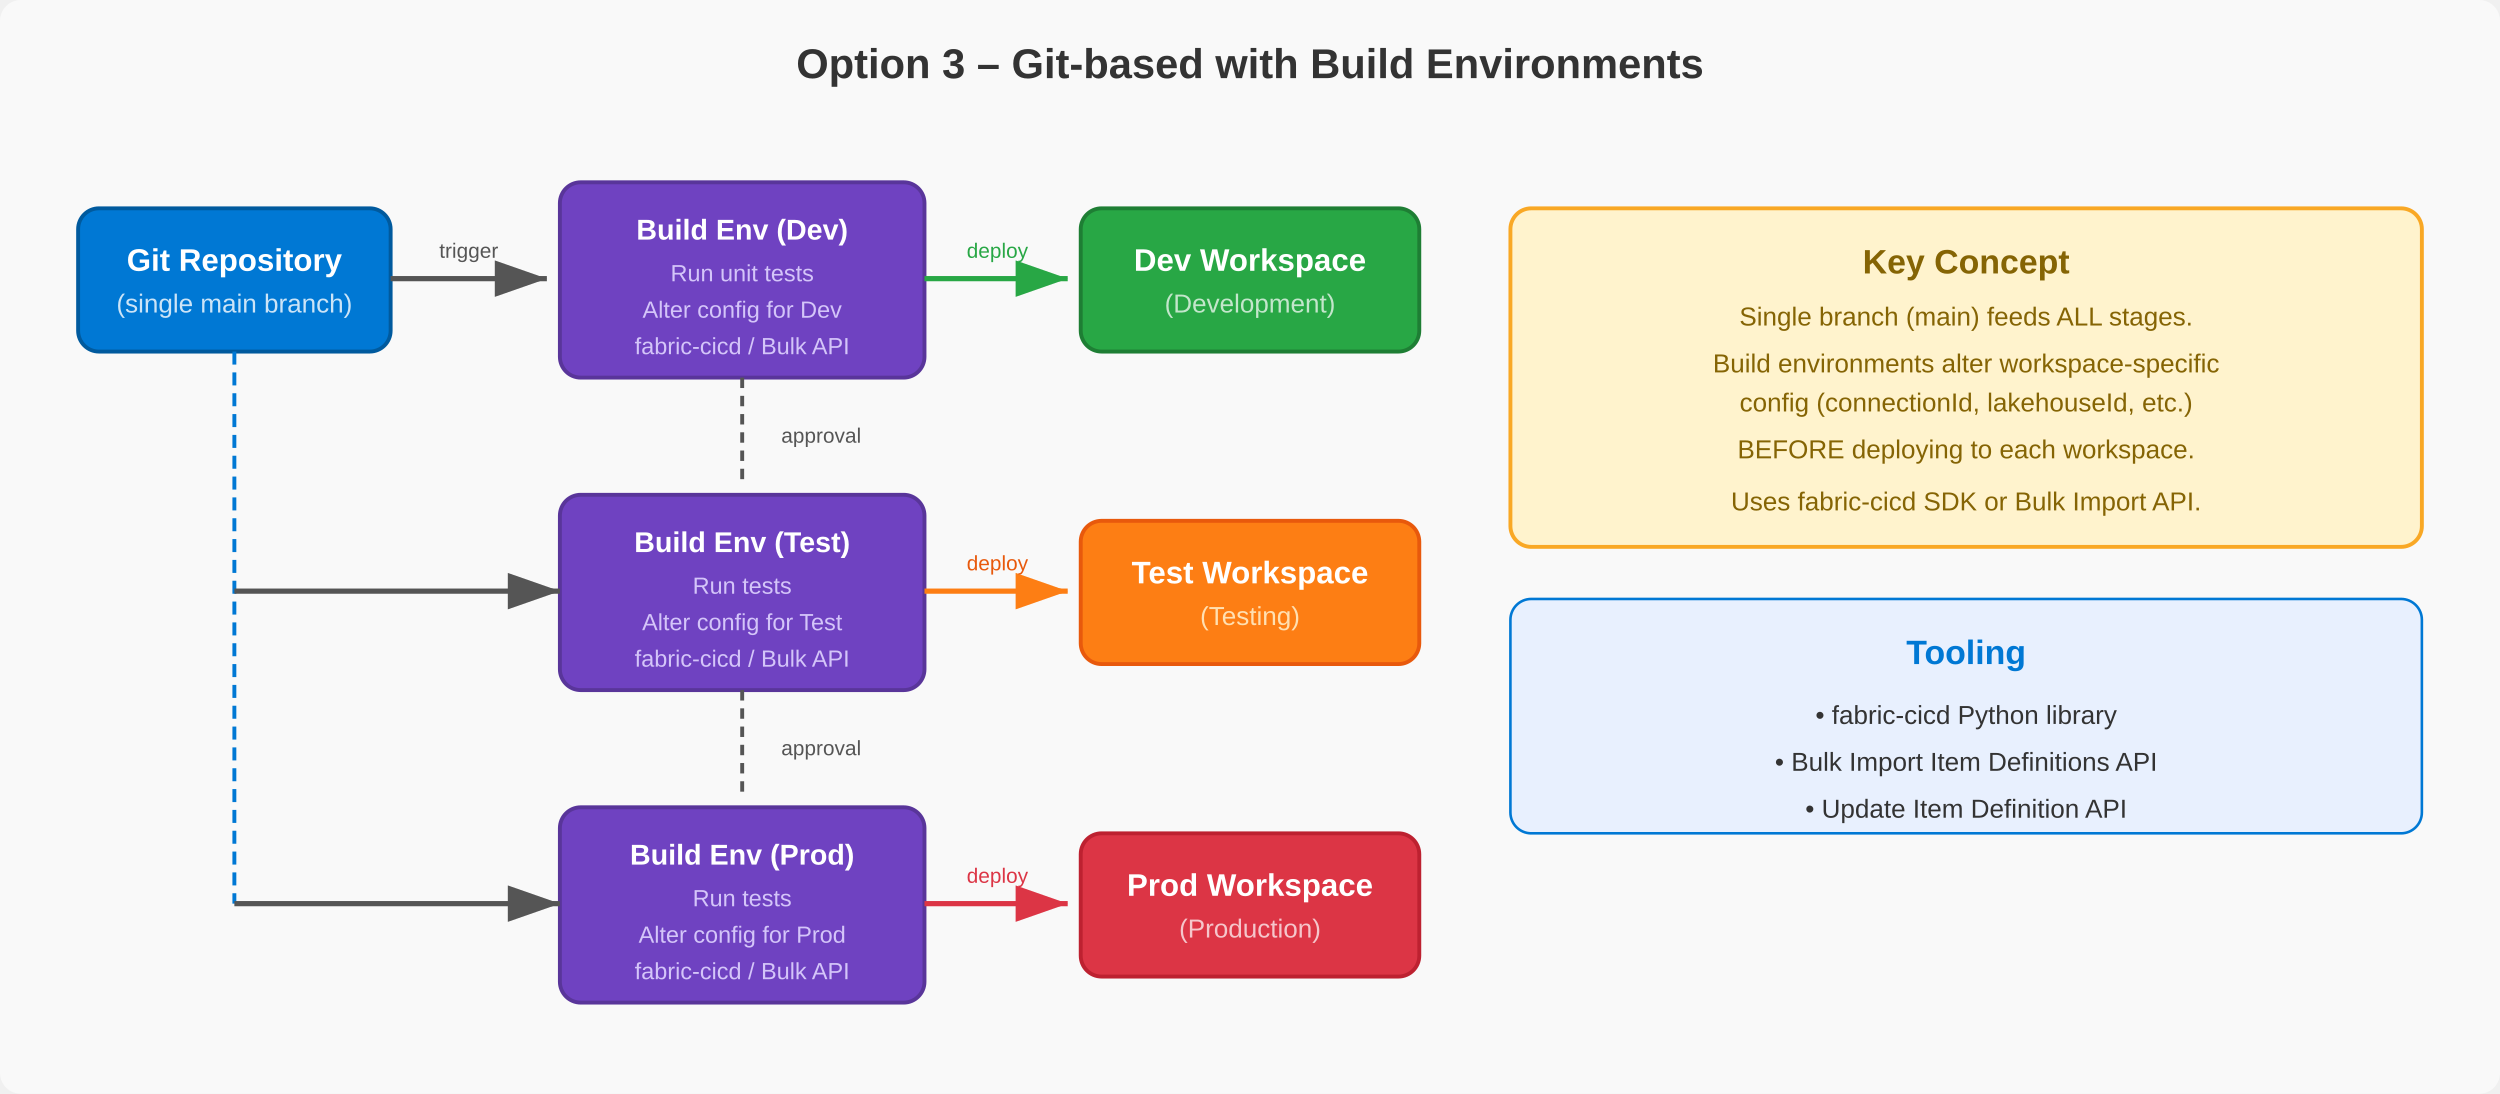
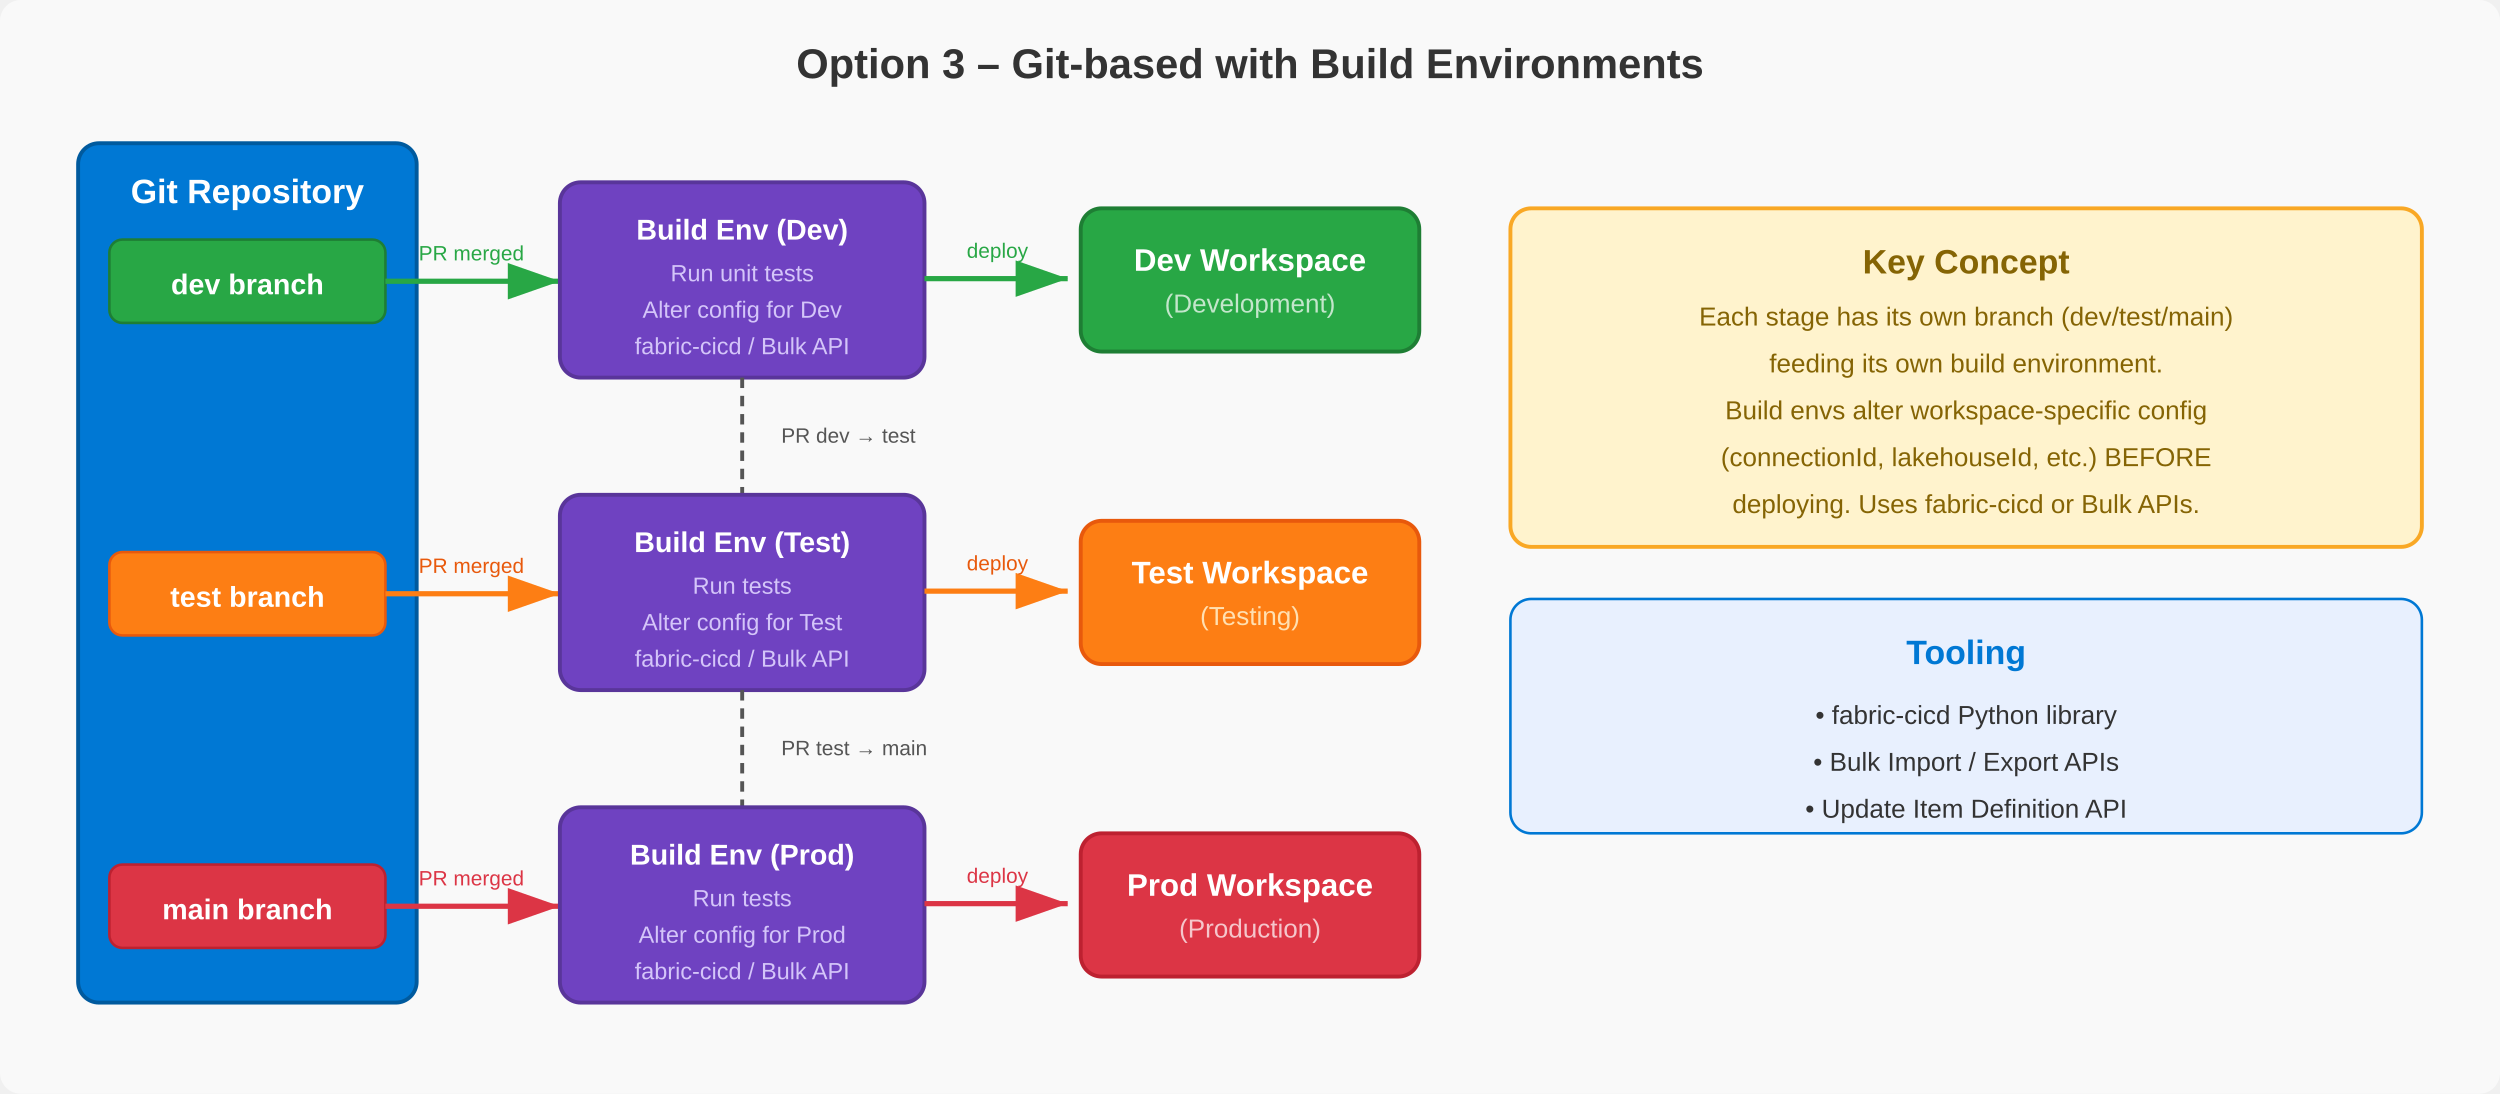
<svg xmlns="http://www.w3.org/2000/svg" viewBox="0 0 960 420" font-family="Segoe UI, Arial, sans-serif">
  <rect width="960" height="420" fill="#f9f9f9" rx="8" />
  <text x="480" y="30" text-anchor="middle" font-size="16" font-weight="bold" fill="#333">Option 3 – Git-based with Build Environments</text>
-   <rect x="30" y="80" width="120" height="55" rx="8" fill="#0078d4" stroke="#005a9e" stroke-width="1.5" />
-   <text x="90" y="104" text-anchor="middle" font-size="12" fill="#fff" font-weight="bold">Git Repository</text>
-   <text x="90" y="120" text-anchor="middle" font-size="10" fill="#cce4f7">(single main branch)</text>
-   <line x1="150" y1="107" x2="210" y2="107" stroke="#555" stroke-width="2" marker-end="url(#arrow)" />
-   <text x="180" y="99" text-anchor="middle" font-size="8" fill="#555">trigger</text>
+   <rect x="30" y="55" width="130" height="330" rx="8" fill="#0078d4" stroke="#005a9e" stroke-width="1.5" />
+   <text x="95" y="78" text-anchor="middle" font-size="13" fill="#fff" font-weight="bold">Git Repository</text>
+   <rect x="42" y="92" width="106" height="32" rx="5" fill="#28a745" stroke="#1e7e34" stroke-width="1" />
+   <text x="95" y="113" text-anchor="middle" font-size="11" fill="#fff" font-weight="bold">dev branch</text>
+   <rect x="42" y="212" width="106" height="32" rx="5" fill="#fd7e14" stroke="#e8590c" stroke-width="1" />
+   <text x="95" y="233" text-anchor="middle" font-size="11" fill="#fff" font-weight="bold">test branch</text>
+   <rect x="42" y="332" width="106" height="32" rx="5" fill="#dc3545" stroke="#bd2130" stroke-width="1" />
+   <text x="95" y="353" text-anchor="middle" font-size="11" fill="#fff" font-weight="bold">main branch</text>
+   <line x1="148" y1="108" x2="215" y2="108" stroke="#28a745" stroke-width="2" marker-end="url(#arrowGreen)" />
+   <text x="181" y="100" text-anchor="middle" font-size="8" fill="#28a745">PR merged</text>
  <rect x="215" y="70" width="140" height="75" rx="8" fill="#6f42c1" stroke="#59359a" stroke-width="1.5" />
  <text x="285" y="92" text-anchor="middle" font-size="11" fill="#fff" font-weight="bold">Build Env (Dev)</text>
  <text x="285" y="108" text-anchor="middle" font-size="9" fill="#d4c5f9">Run unit tests</text>
  <text x="285" y="122" text-anchor="middle" font-size="9" fill="#d4c5f9">Alter config for Dev</text>
  <text x="285" y="136" text-anchor="middle" font-size="9" fill="#d4c5f9">fabric-cicd / Bulk API</text>
  <line x1="355" y1="107" x2="410" y2="107" stroke="#28a745" stroke-width="2" marker-end="url(#arrowGreen)" />
  <text x="383" y="99" text-anchor="middle" font-size="8" fill="#28a745">deploy</text>
  <rect x="415" y="80" width="130" height="55" rx="8" fill="#28a745" stroke="#1e7e34" stroke-width="1.5" />
  <text x="480" y="104" text-anchor="middle" font-size="12" fill="#fff" font-weight="bold">Dev Workspace</text>
  <text x="480" y="120" text-anchor="middle" font-size="10" fill="#c3e6cb">(Development)</text>
-   <line x1="285" y1="145" x2="285" y2="185" stroke="#555" stroke-width="1.5" stroke-dasharray="4,3" />
-   <text x="300" y="170" font-size="8" fill="#555">approval</text>
+   <line x1="285" y1="145" x2="285" y2="190" stroke="#555" stroke-width="1.5" stroke-dasharray="4,3" />
+   <text x="300" y="170" font-size="8" fill="#555">PR dev → test</text>
+   <line x1="148" y1="228" x2="215" y2="228" stroke="#fd7e14" stroke-width="2" marker-end="url(#arrowOrange)" />
+   <text x="181" y="220" text-anchor="middle" font-size="8" fill="#e8590c">PR merged</text>
  <rect x="215" y="190" width="140" height="75" rx="8" fill="#6f42c1" stroke="#59359a" stroke-width="1.5" />
  <text x="285" y="212" text-anchor="middle" font-size="11" fill="#fff" font-weight="bold">Build Env (Test)</text>
  <text x="285" y="228" text-anchor="middle" font-size="9" fill="#d4c5f9">Run tests</text>
  <text x="285" y="242" text-anchor="middle" font-size="9" fill="#d4c5f9">Alter config for Test</text>
  <text x="285" y="256" text-anchor="middle" font-size="9" fill="#d4c5f9">fabric-cicd / Bulk API</text>
  <line x1="355" y1="227" x2="410" y2="227" stroke="#fd7e14" stroke-width="2" marker-end="url(#arrowOrange)" />
  <text x="383" y="219" text-anchor="middle" font-size="8" fill="#e8590c">deploy</text>
  <rect x="415" y="200" width="130" height="55" rx="8" fill="#fd7e14" stroke="#e8590c" stroke-width="1.5" />
  <text x="480" y="224" text-anchor="middle" font-size="12" fill="#fff" font-weight="bold">Test Workspace</text>
  <text x="480" y="240" text-anchor="middle" font-size="10" fill="#ffe0b2">(Testing)</text>
-   <line x1="285" y1="265" x2="285" y2="305" stroke="#555" stroke-width="1.5" stroke-dasharray="4,3" />
-   <text x="300" y="290" font-size="8" fill="#555">approval</text>
+   <line x1="285" y1="265" x2="285" y2="310" stroke="#555" stroke-width="1.5" stroke-dasharray="4,3" />
+   <text x="300" y="290" font-size="8" fill="#555">PR test → main</text>
+   <line x1="148" y1="348" x2="215" y2="348" stroke="#dc3545" stroke-width="2" marker-end="url(#arrowRed)" />
+   <text x="181" y="340" text-anchor="middle" font-size="8" fill="#dc3545">PR merged</text>
  <rect x="215" y="310" width="140" height="75" rx="8" fill="#6f42c1" stroke="#59359a" stroke-width="1.5" />
  <text x="285" y="332" text-anchor="middle" font-size="11" fill="#fff" font-weight="bold">Build Env (Prod)</text>
  <text x="285" y="348" text-anchor="middle" font-size="9" fill="#d4c5f9">Run tests</text>
  <text x="285" y="362" text-anchor="middle" font-size="9" fill="#d4c5f9">Alter config for Prod</text>
  <text x="285" y="376" text-anchor="middle" font-size="9" fill="#d4c5f9">fabric-cicd / Bulk API</text>
  <line x1="355" y1="347" x2="410" y2="347" stroke="#dc3545" stroke-width="2" marker-end="url(#arrowRed)" />
  <text x="383" y="339" text-anchor="middle" font-size="8" fill="#dc3545">deploy</text>
  <rect x="415" y="320" width="130" height="55" rx="8" fill="#dc3545" stroke="#bd2130" stroke-width="1.5" />
  <text x="480" y="344" text-anchor="middle" font-size="12" fill="#fff" font-weight="bold">Prod Workspace</text>
  <text x="480" y="360" text-anchor="middle" font-size="10" fill="#f5c6cb">(Production)</text>
-   <line x1="90" y1="135" x2="90" y2="347" stroke="#0078d4" stroke-width="1.5" stroke-dasharray="5,3" />
-   <line x1="90" y1="227" x2="215" y2="227" stroke="#555" stroke-width="2" marker-end="url(#arrow)" />
-   <line x1="90" y1="347" x2="215" y2="347" stroke="#555" stroke-width="2" marker-end="url(#arrow)" />
  <rect x="580" y="80" width="350" height="130" rx="8" fill="#fff3cd" stroke="#f9a825" stroke-width="1.5" />
  <text x="755" y="105" text-anchor="middle" font-size="13" font-weight="bold" fill="#856404">Key Concept</text>
-   <text x="755" y="125" text-anchor="middle" font-size="10" fill="#856404">Single branch (main) feeds ALL stages.</text>
-   <text x="755" y="143" text-anchor="middle" font-size="10" fill="#856404">Build environments alter workspace-specific</text>
-   <text x="755" y="158" text-anchor="middle" font-size="10" fill="#856404">config (connectionId, lakehouseId, etc.)</text>
-   <text x="755" y="176" text-anchor="middle" font-size="10" fill="#856404">BEFORE deploying to each workspace.</text>
-   <text x="755" y="196" text-anchor="middle" font-size="10" fill="#856404">Uses fabric-cicd SDK or Bulk Import API.</text>
+   <text x="755" y="125" text-anchor="middle" font-size="10" fill="#856404">Each stage has its own branch (dev/test/main)</text>
+   <text x="755" y="143" text-anchor="middle" font-size="10" fill="#856404">feeding its own build environment.</text>
+   <text x="755" y="161" text-anchor="middle" font-size="10" fill="#856404">Build envs alter workspace-specific config</text>
+   <text x="755" y="179" text-anchor="middle" font-size="10" fill="#856404">(connectionId, lakehouseId, etc.) BEFORE</text>
+   <text x="755" y="197" text-anchor="middle" font-size="10" fill="#856404">deploying. Uses fabric-cicd or Bulk APIs.</text>
  <rect x="580" y="230" width="350" height="90" rx="8" fill="#e8f0fe" stroke="#0078d4" stroke-width="1" />
  <text x="755" y="255" text-anchor="middle" font-size="13" font-weight="bold" fill="#0078d4">Tooling</text>
  <text x="755" y="278" text-anchor="middle" font-size="10" fill="#333">• fabric-cicd Python library</text>
-   <text x="755" y="296" text-anchor="middle" font-size="10" fill="#333">• Bulk Import Item Definitions API</text>
+   <text x="755" y="296" text-anchor="middle" font-size="10" fill="#333">• Bulk Import / Export APIs</text>
  <text x="755" y="314" text-anchor="middle" font-size="10" fill="#333">• Update Item Definition API</text>
  <defs>
    <marker id="arrow" markerWidth="10" markerHeight="7" refX="10" refY="3.5" orient="auto">
      <polygon points="0 0, 10 3.5, 0 7" fill="#555" />
    </marker>
    <marker id="arrowGreen" markerWidth="10" markerHeight="7" refX="10" refY="3.5" orient="auto">
      <polygon points="0 0, 10 3.5, 0 7" fill="#28a745" />
    </marker>
    <marker id="arrowOrange" markerWidth="10" markerHeight="7" refX="10" refY="3.5" orient="auto">
      <polygon points="0 0, 10 3.5, 0 7" fill="#fd7e14" />
    </marker>
    <marker id="arrowRed" markerWidth="10" markerHeight="7" refX="10" refY="3.5" orient="auto">
      <polygon points="0 0, 10 3.5, 0 7" fill="#dc3545" />
    </marker>
  </defs>
</svg>
